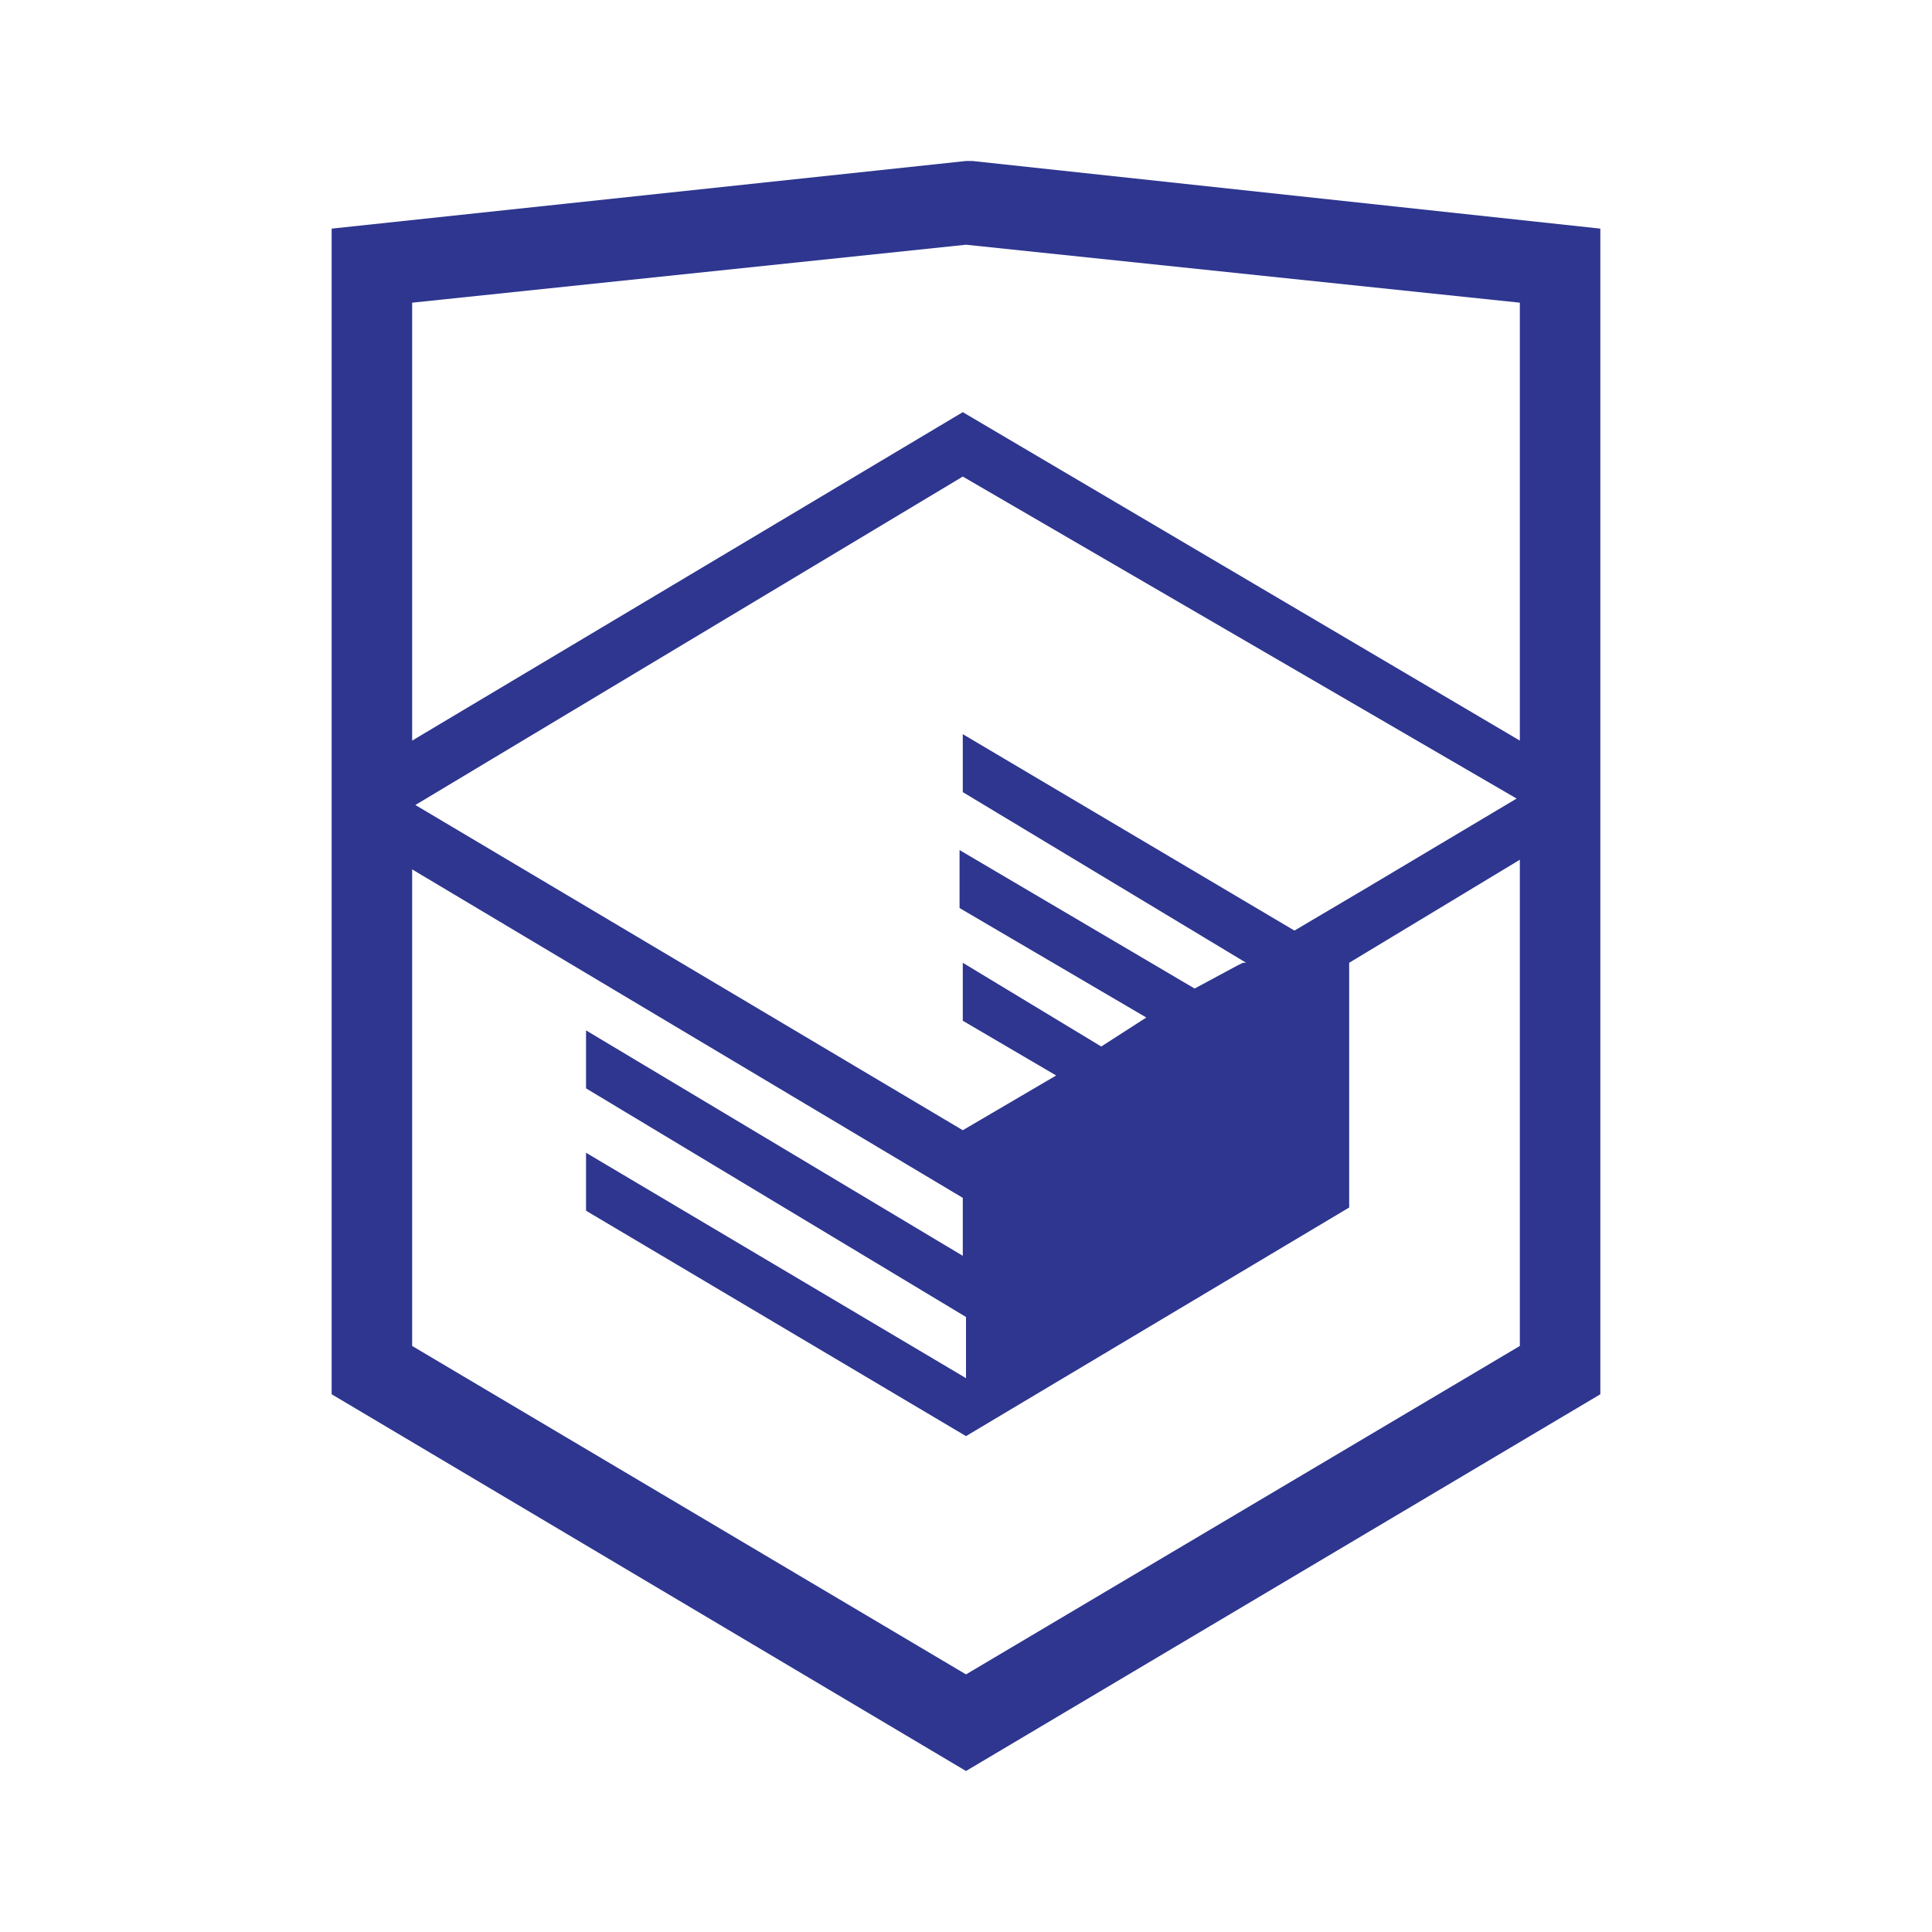
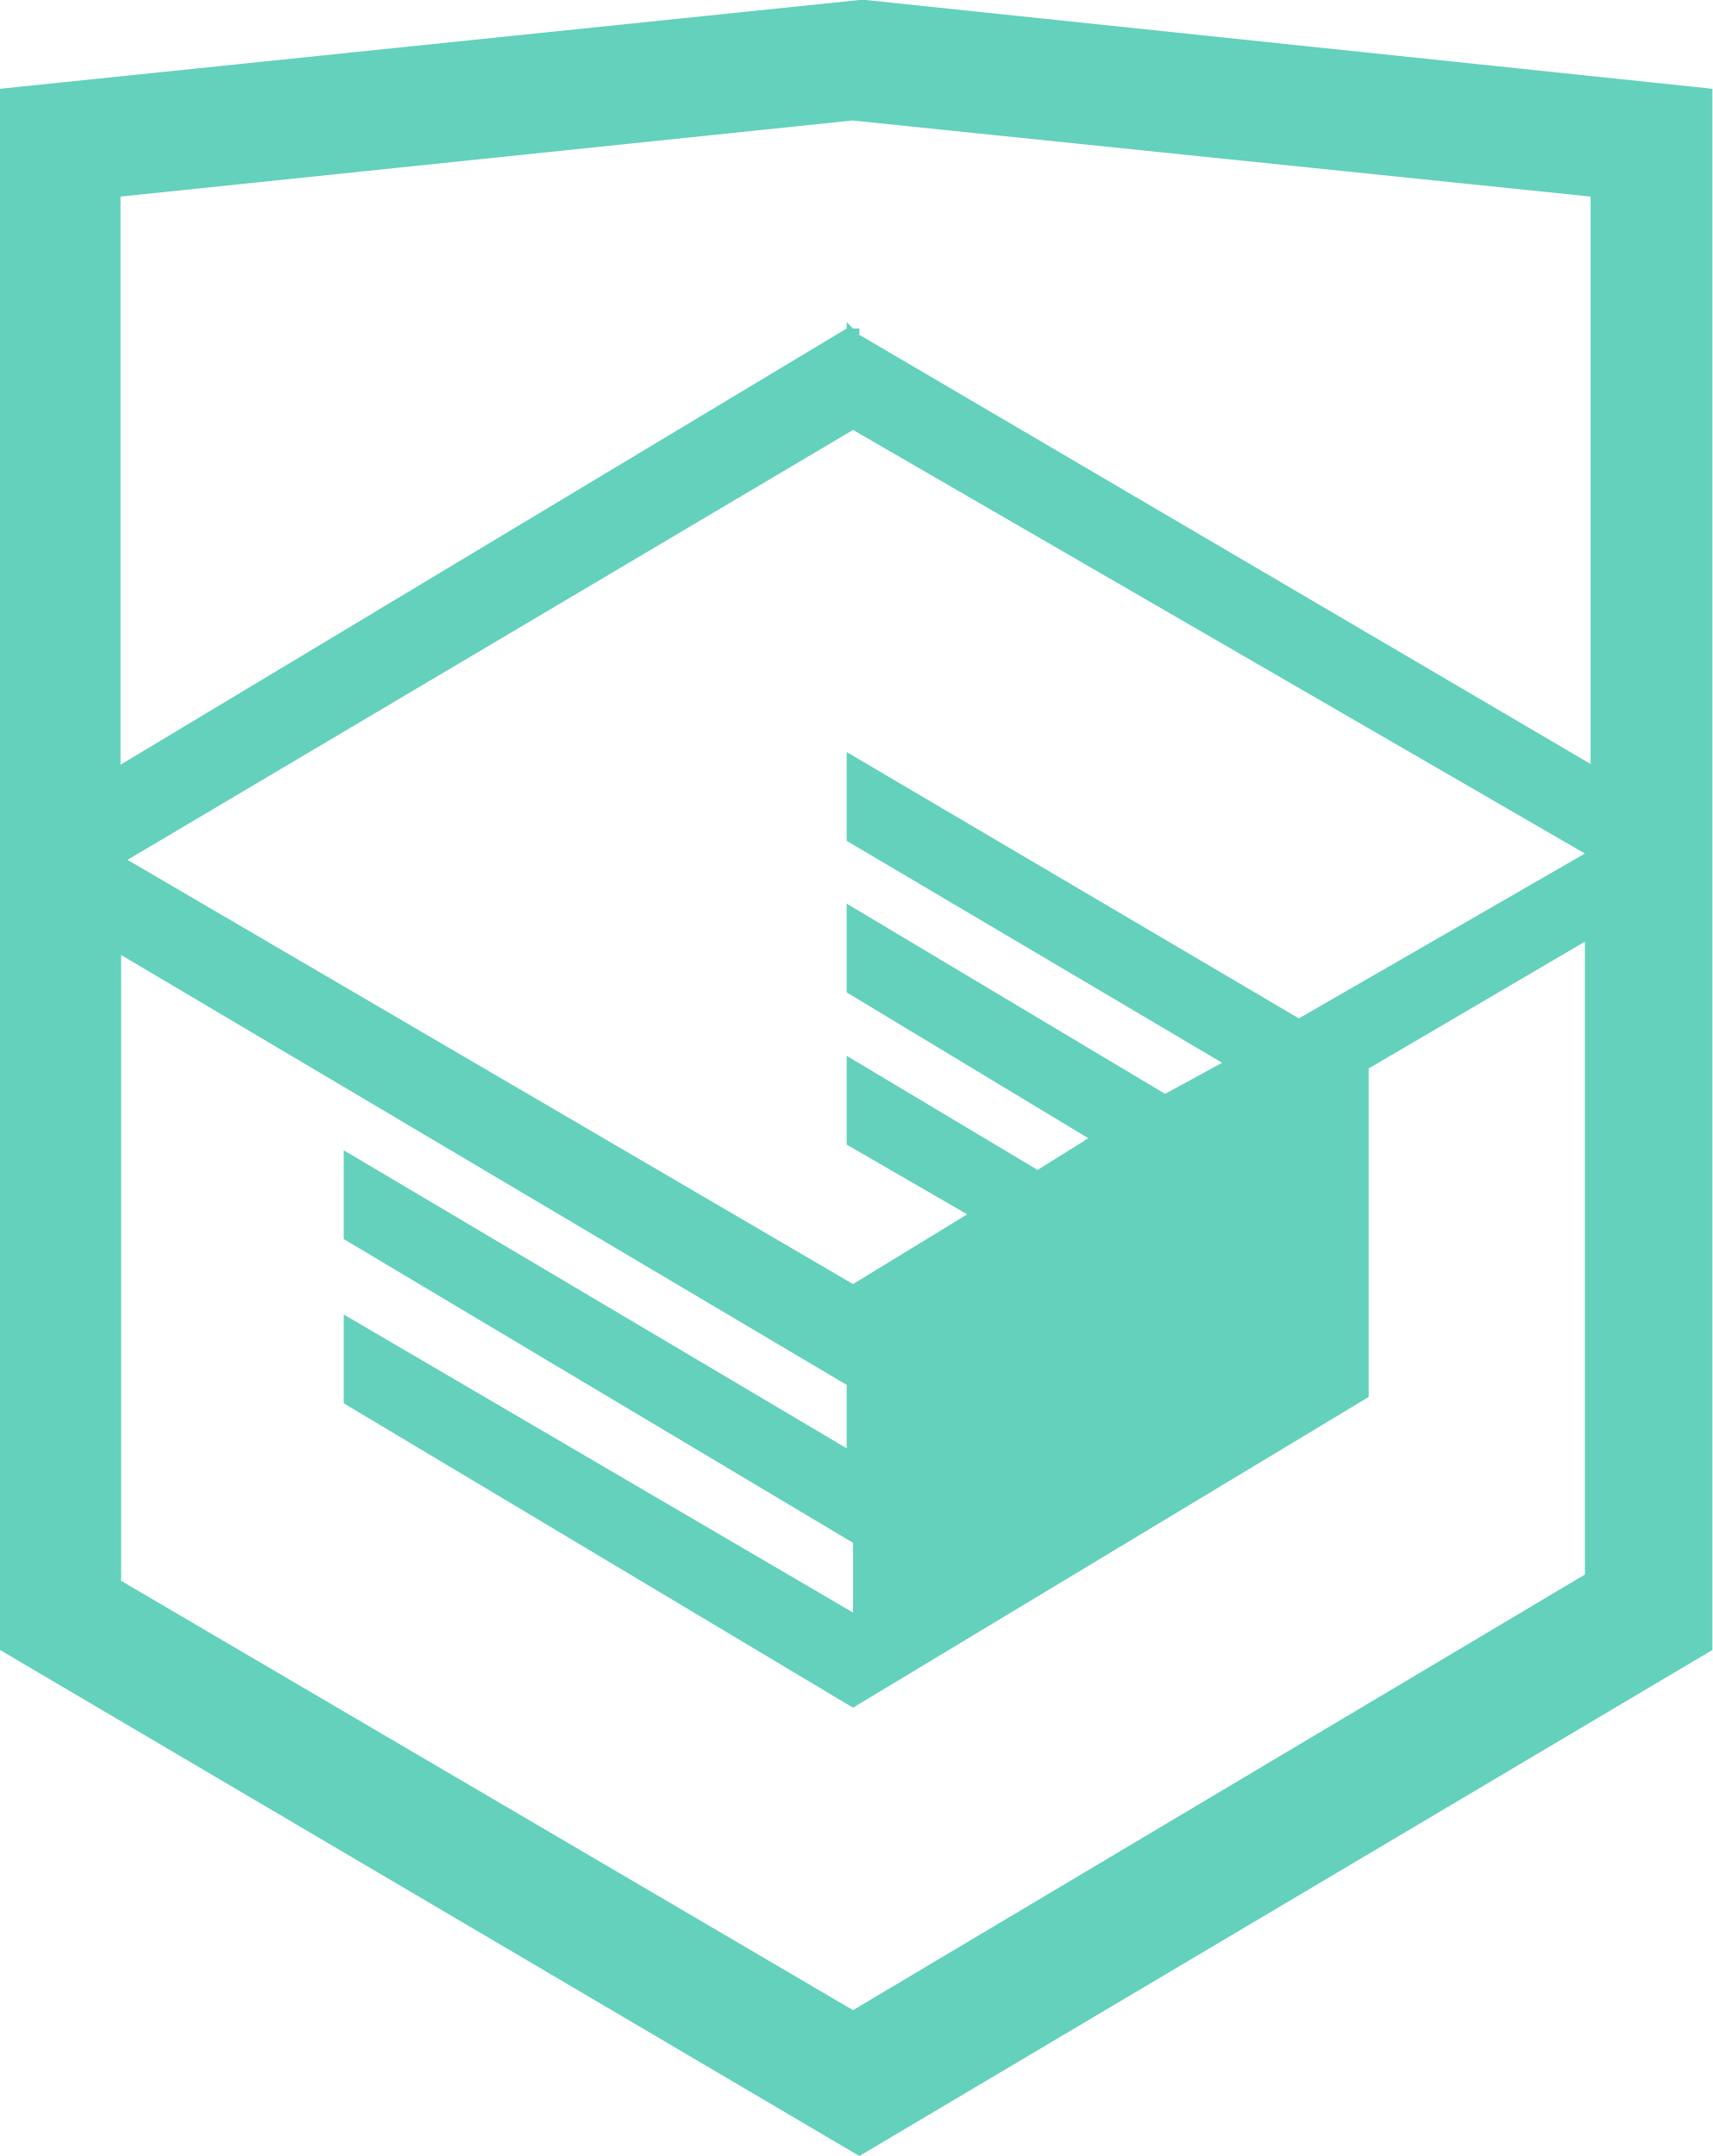
- <svg xmlns="http://www.w3.org/2000/svg" viewBox="0 0 60 60">
-   <path fill="#2E368F" d="M30.2 5h-.2l-19.7 2.1v36.2l19.7 11.7 19.7-11.7v-36.2l-19.5-2.1zm17 36.8l-17.2 10.2-17.2-10.2v-14.8l17.1 10.2v1.8l-11.7-7v1.8l11.8 7.1v1.9l-11.8-7v1.8l11.8 7 11.9-7.1v-7.6l5.3-3.2v15.1zm-.1-17l-4.7 2.8-2.2 1.3-10.3-6.1v1.8l8.8 5.3h-.1l-.2.1-1.3.7-7.3-4.3v1.8l5.8 3.4-1.4.9-4.3-2.6v1.8l2.9 1.7-2.9 1.7-17-10.1 17-10.2 17.2 10zm.1-1.8l-17.3-10.2-17.1 10.2v-13.6l17.2-1.8 17.2 1.8v13.6z" />
+ <svg xmlns="http://www.w3.org/2000/svg" width="27" height="34" fill="none">
+   <path d="M13.65 0h-.1L0 1.4v24.62L13.55 34 27 26.02V1.4L13.65 0zM25.1 12.06L13.55 5.28v-.1h-.1l-.1-.1v.1L1.9 12.06V3.1l11.54-1.2 11.64 1.2v8.97zM13.45 6.78l11.54 6.68-4.51 2.6-7.13-4.2v1.4l5.92 3.5-.9.49-5.02-3v1.4l3.81 2.3-.8.5-3.01-1.8v1.4l1.9 1.1-1.8 1.1-11.44-6.69 11.44-6.78zM1.91 15.06l11.44 6.78v1l-7.93-4.7v1.4l8.03 4.79v1.1l-8.03-4.7v1.4l8.03 4.8 8.13-4.9v-5.18l3.41-2v9.98L13.45 31.7 1.91 24.93v-9.87z" fill="#63D1BB" />
</svg>
